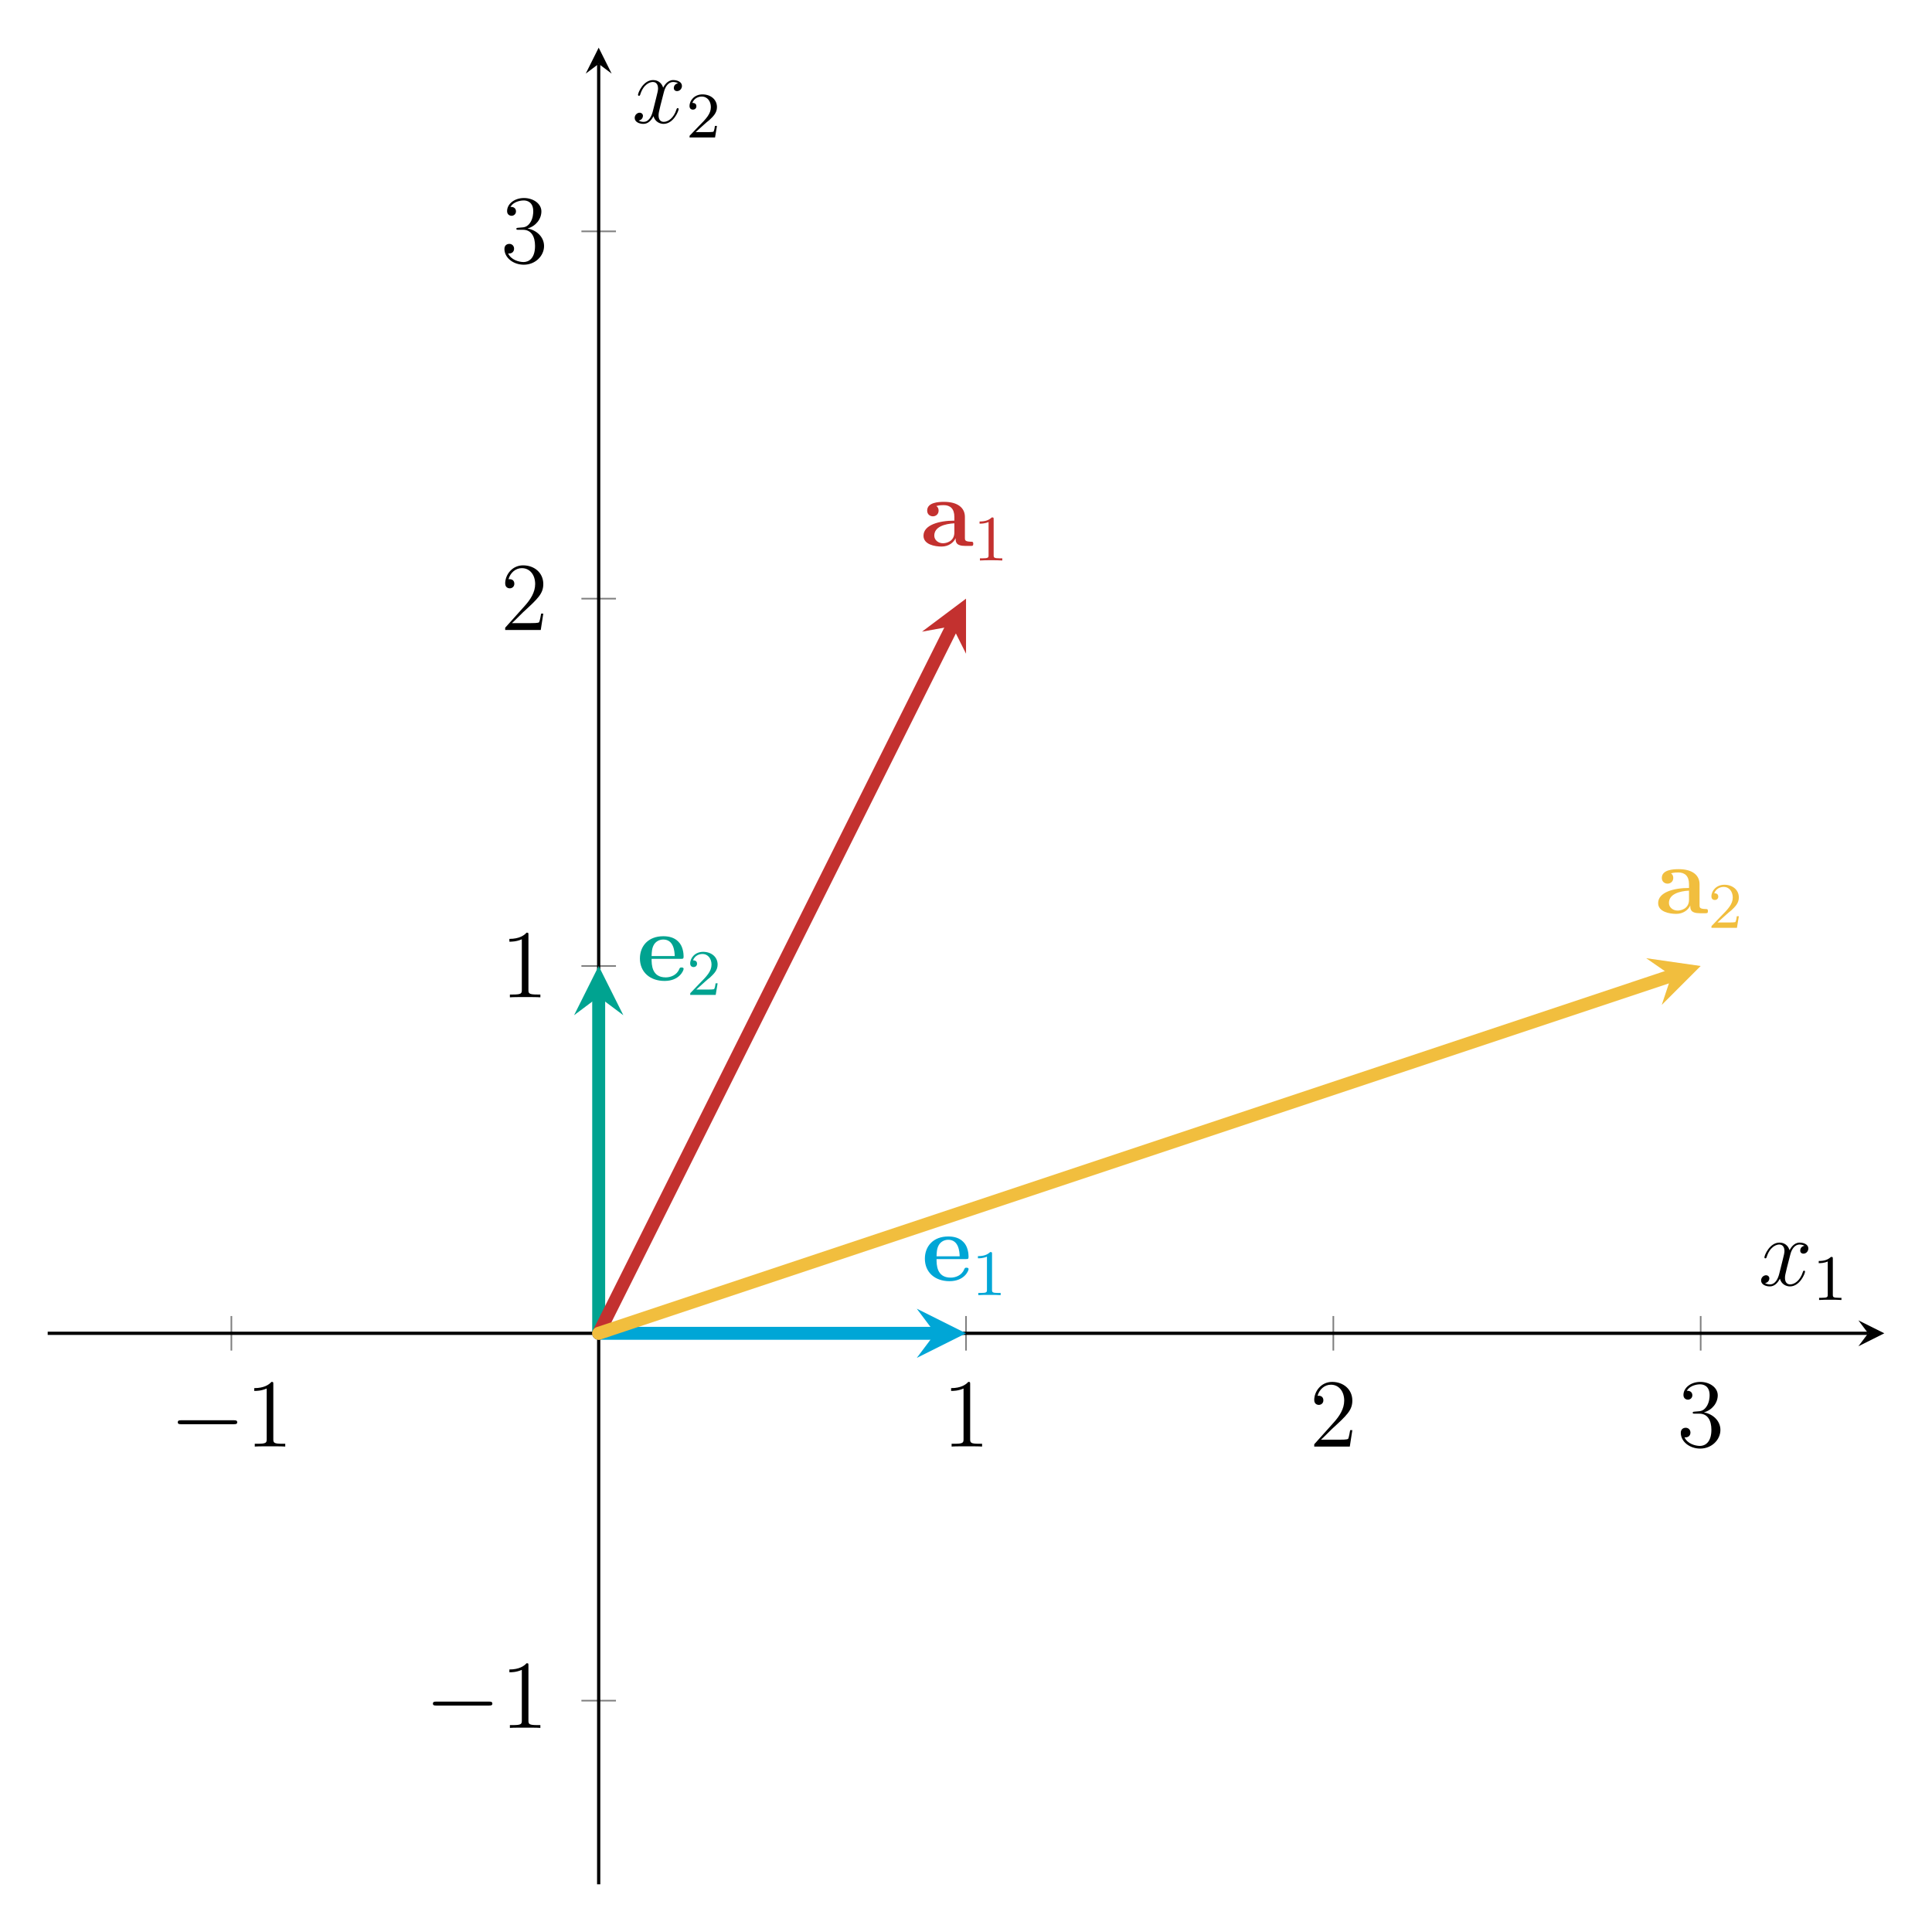
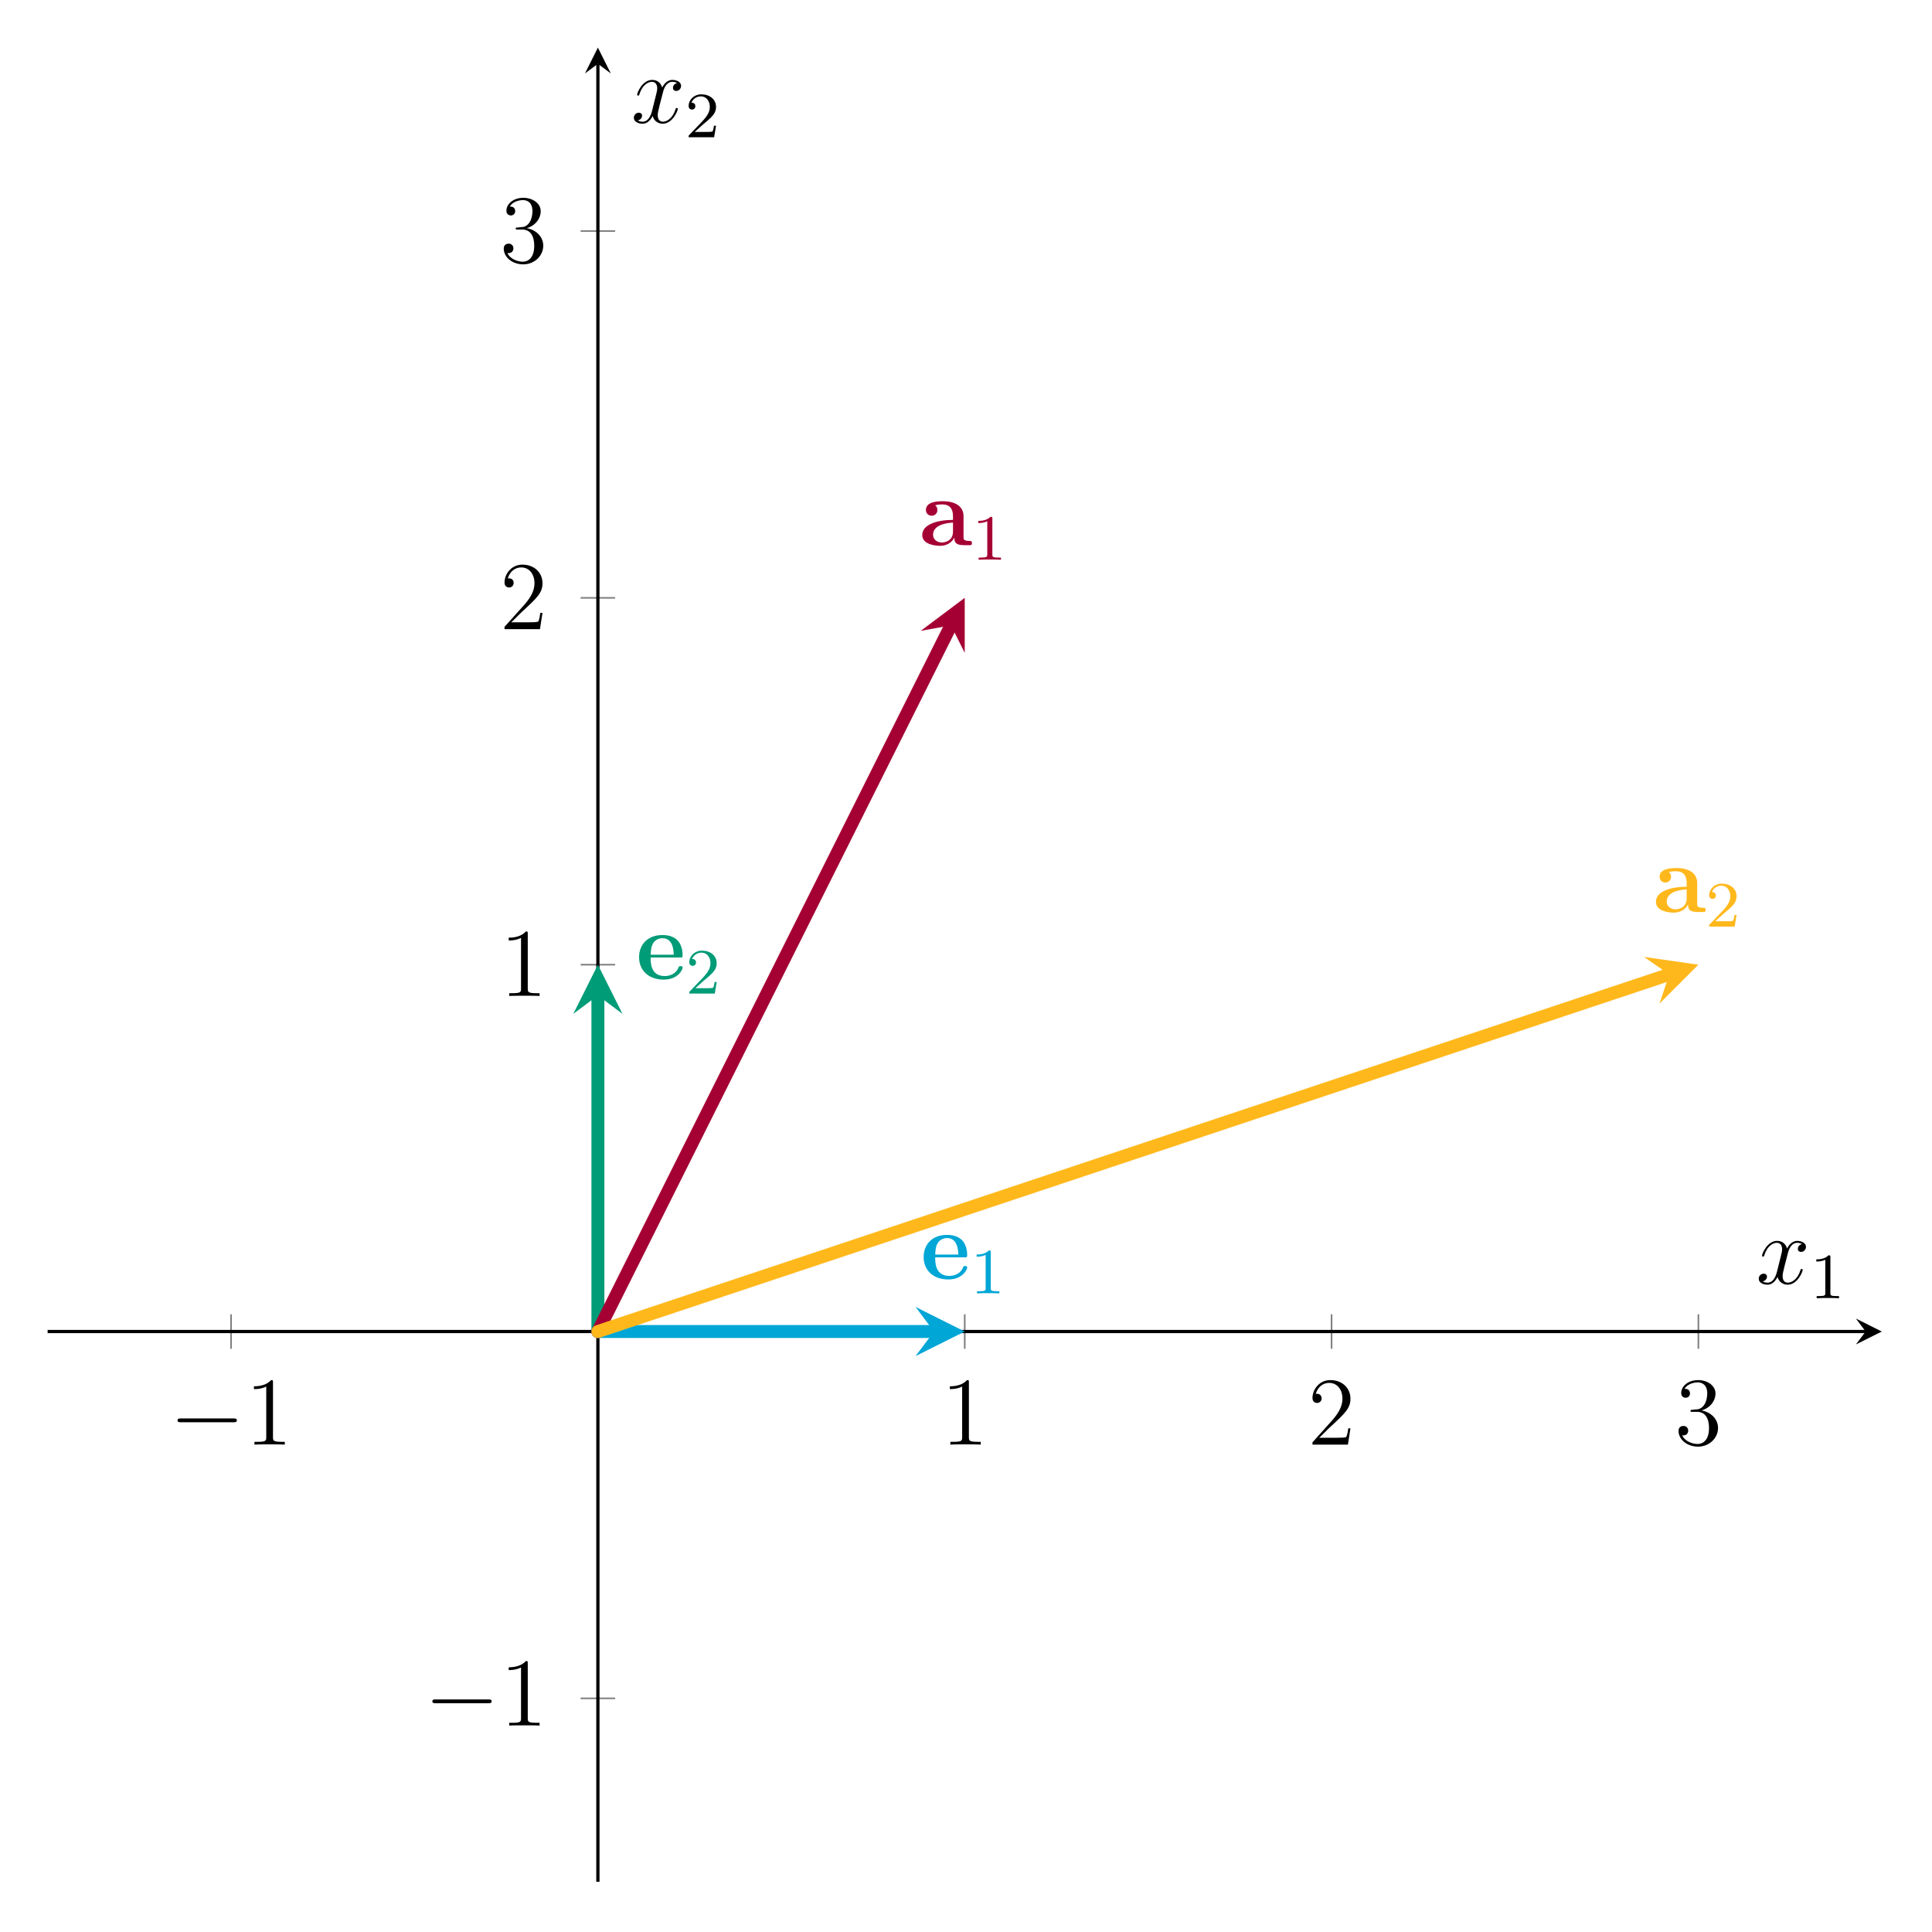
- <svg xmlns="http://www.w3.org/2000/svg" xmlns:xlink="http://www.w3.org/1999/xlink" width="237.681pt" height="237.681pt" viewBox="0 0 237.681 237.681" version="1.1">
+ <svg xmlns="http://www.w3.org/2000/svg" xmlns:xlink="http://www.w3.org/1999/xlink" width="237.681pt" height="237.681pt" viewBox="0 0 237.681 237.681" version="1.2">
  <defs>
    <g>
      <symbol overflow="visible" id="glyph0-0">
        <path style="stroke:none;" d="" />
      </symbol>
      <symbol overflow="visible" id="glyph0-1">
-         <path style="stroke:none;" d="M 7.875 -2.75 C 8.078 -2.75 8.297 -2.75 8.297 -2.984 C 8.297 -3.234 8.078 -3.234 7.875 -3.234 L 1.406 -3.234 C 1.203 -3.234 0.984 -3.234 0.984 -2.984 C 0.984 -2.75 1.203 -2.75 1.406 -2.75 Z M 7.875 -2.75 " />
+         <path style="stroke:none;" d="M 7.859 -2.75 C 8.062 -2.75 8.281 -2.75 8.281 -2.984 C 8.281 -3.219 8.062 -3.219 7.859 -3.219 L 1.406 -3.219 C 1.203 -3.219 0.984 -3.219 0.984 -2.984 C 0.984 -2.75 1.203 -2.75 1.406 -2.75 Z M 7.859 -2.75 " />
      </symbol>
      <symbol overflow="visible" id="glyph1-0">
        <path style="stroke:none;" d="" />
      </symbol>
      <symbol overflow="visible" id="glyph1-1">
-         <path style="stroke:none;" d="M 3.438 -7.656 C 3.438 -7.938 3.438 -7.953 3.203 -7.953 C 2.922 -7.625 2.312 -7.188 1.094 -7.188 L 1.094 -6.844 C 1.359 -6.844 1.953 -6.844 2.625 -7.141 L 2.625 -0.922 C 2.625 -0.484 2.578 -0.344 1.531 -0.344 L 1.156 -0.344 L 1.156 0 C 1.484 -0.031 2.641 -0.031 3.031 -0.031 C 3.438 -0.031 4.578 -0.031 4.906 0 L 4.906 -0.344 L 4.531 -0.344 C 3.484 -0.344 3.438 -0.484 3.438 -0.922 Z M 3.438 -7.656 " />
+         <path style="stroke:none;" d="M 3.438 -7.656 C 3.438 -7.922 3.438 -7.938 3.203 -7.938 C 2.906 -7.609 2.312 -7.172 1.094 -7.172 L 1.094 -6.828 C 1.359 -6.828 1.953 -6.828 2.609 -7.141 L 2.609 -0.922 C 2.609 -0.484 2.578 -0.344 1.531 -0.344 L 1.156 -0.344 L 1.156 0 C 1.484 -0.031 2.641 -0.031 3.031 -0.031 C 3.422 -0.031 4.578 -0.031 4.891 0 L 4.891 -0.344 L 4.531 -0.344 C 3.469 -0.344 3.438 -0.484 3.438 -0.922 Z M 3.438 -7.656 " />
      </symbol>
      <symbol overflow="visible" id="glyph1-2">
-         <path style="stroke:none;" d="M 5.266 -2.016 L 5 -2.016 C 4.953 -1.812 4.859 -1.141 4.75 -0.953 C 4.656 -0.844 3.984 -0.844 3.625 -0.844 L 1.406 -0.844 C 1.734 -1.125 2.469 -1.891 2.766 -2.172 C 4.594 -3.844 5.266 -4.469 5.266 -5.656 C 5.266 -7.031 4.172 -7.953 2.781 -7.953 C 1.406 -7.953 0.578 -6.766 0.578 -5.734 C 0.578 -5.125 1.109 -5.125 1.141 -5.125 C 1.406 -5.125 1.703 -5.312 1.703 -5.688 C 1.703 -6.031 1.484 -6.25 1.141 -6.25 C 1.047 -6.25 1.016 -6.25 0.984 -6.234 C 1.203 -7.047 1.859 -7.609 2.625 -7.609 C 3.641 -7.609 4.266 -6.75 4.266 -5.656 C 4.266 -4.641 3.688 -3.75 3 -2.984 L 0.578 -0.281 L 0.578 0 L 4.953 0 Z M 5.266 -2.016 " />
+         <path style="stroke:none;" d="M 5.25 -2 L 4.984 -2 C 4.953 -1.797 4.859 -1.141 4.734 -0.953 C 4.656 -0.844 3.969 -0.844 3.609 -0.844 L 1.406 -0.844 C 1.734 -1.125 2.453 -1.891 2.766 -2.172 C 4.578 -3.844 5.25 -4.469 5.25 -5.641 C 5.25 -7.016 4.172 -7.938 2.781 -7.938 C 1.391 -7.938 0.578 -6.75 0.578 -5.734 C 0.578 -5.125 1.109 -5.125 1.141 -5.125 C 1.391 -5.125 1.703 -5.297 1.703 -5.688 C 1.703 -6.016 1.484 -6.25 1.141 -6.25 C 1.031 -6.25 1.016 -6.25 0.984 -6.234 C 1.203 -7.047 1.844 -7.594 2.625 -7.594 C 3.641 -7.594 4.266 -6.75 4.266 -5.641 C 4.266 -4.625 3.672 -3.75 3 -2.984 L 0.578 -0.281 L 0.578 0 L 4.938 0 Z M 5.25 -2 " />
      </symbol>
      <symbol overflow="visible" id="glyph1-3">
-         <path style="stroke:none;" d="M 2.203 -4.297 C 2 -4.281 1.953 -4.266 1.953 -4.156 C 1.953 -4.047 2.016 -4.047 2.219 -4.047 L 2.766 -4.047 C 3.797 -4.047 4.25 -3.203 4.25 -2.062 C 4.25 -0.484 3.438 -0.078 2.844 -0.078 C 2.266 -0.078 1.297 -0.344 0.938 -1.141 C 1.328 -1.078 1.672 -1.297 1.672 -1.719 C 1.672 -2.062 1.422 -2.312 1.094 -2.312 C 0.797 -2.312 0.484 -2.141 0.484 -1.688 C 0.484 -0.625 1.547 0.25 2.875 0.25 C 4.297 0.25 5.359 -0.844 5.359 -2.047 C 5.359 -3.141 4.469 -4 3.328 -4.203 C 4.359 -4.5 5.031 -5.375 5.031 -6.312 C 5.031 -7.25 4.047 -7.953 2.891 -7.953 C 1.703 -7.953 0.812 -7.219 0.812 -6.344 C 0.812 -5.875 1.188 -5.766 1.359 -5.766 C 1.609 -5.766 1.906 -5.953 1.906 -6.312 C 1.906 -6.688 1.609 -6.859 1.344 -6.859 C 1.281 -6.859 1.25 -6.859 1.219 -6.844 C 1.672 -7.656 2.797 -7.656 2.859 -7.656 C 3.25 -7.656 4.031 -7.484 4.031 -6.312 C 4.031 -6.078 4 -5.422 3.641 -4.906 C 3.281 -4.375 2.875 -4.344 2.562 -4.328 Z M 2.203 -4.297 " />
+         <path style="stroke:none;" d="M 2.203 -4.281 C 2 -4.281 1.953 -4.266 1.953 -4.156 C 1.953 -4.031 2 -4.031 2.219 -4.031 L 2.766 -4.031 C 3.781 -4.031 4.234 -3.203 4.234 -2.047 C 4.234 -0.484 3.422 -0.078 2.844 -0.078 C 2.266 -0.078 1.297 -0.344 0.938 -1.141 C 1.328 -1.078 1.672 -1.297 1.672 -1.719 C 1.672 -2.062 1.422 -2.297 1.094 -2.297 C 0.797 -2.297 0.484 -2.141 0.484 -1.688 C 0.484 -0.625 1.547 0.25 2.875 0.25 C 4.297 0.25 5.344 -0.828 5.344 -2.047 C 5.344 -3.141 4.469 -4 3.312 -4.203 C 4.359 -4.5 5.031 -5.375 5.031 -6.297 C 5.031 -7.25 4.047 -7.938 2.891 -7.938 C 1.688 -7.938 0.812 -7.203 0.812 -6.344 C 0.812 -5.859 1.188 -5.766 1.359 -5.766 C 1.609 -5.766 1.891 -5.938 1.891 -6.297 C 1.891 -6.688 1.609 -6.859 1.344 -6.859 C 1.281 -6.859 1.25 -6.859 1.219 -6.844 C 1.672 -7.656 2.797 -7.656 2.859 -7.656 C 3.25 -7.656 4.016 -7.469 4.016 -6.297 C 4.016 -6.078 3.984 -5.406 3.641 -4.891 C 3.281 -4.375 2.875 -4.328 2.547 -4.328 Z M 2.203 -4.281 " />
      </symbol>
      <symbol overflow="visible" id="glyph2-0">
        <path style="stroke:none;" d="" />
      </symbol>
      <symbol overflow="visible" id="glyph2-1">
-         <path style="stroke:none;" d="M 5.406 -2.641 C 5.672 -2.641 5.75 -2.641 5.75 -2.938 C 5.75 -3.297 5.672 -4.203 5.109 -4.75 C 4.609 -5.266 3.938 -5.422 3.25 -5.422 C 1.391 -5.422 0.375 -4.203 0.375 -2.688 C 0.375 -1.016 1.609 0.078 3.406 0.078 C 5.219 0.078 5.75 -1.188 5.75 -1.406 C 5.75 -1.578 5.562 -1.578 5.5 -1.578 C 5.312 -1.578 5.297 -1.547 5.219 -1.391 C 4.906 -0.609 4.125 -0.359 3.547 -0.359 C 1.812 -0.359 1.812 -1.969 1.812 -2.641 Z M 1.812 -2.984 C 1.828 -3.484 1.844 -3.938 2.094 -4.375 C 2.312 -4.75 2.734 -5.016 3.25 -5.016 C 4.531 -5.016 4.641 -3.578 4.656 -2.984 Z M 1.812 -2.984 " />
+         <path style="stroke:none;" d="M 5.391 -2.641 C 5.672 -2.641 5.734 -2.641 5.734 -2.938 C 5.734 -3.297 5.656 -4.188 5.109 -4.75 C 4.609 -5.25 3.938 -5.406 3.25 -5.406 C 1.391 -5.406 0.375 -4.188 0.375 -2.688 C 0.375 -1.016 1.594 0.078 3.406 0.078 C 5.203 0.078 5.734 -1.188 5.734 -1.391 C 5.734 -1.578 5.562 -1.578 5.484 -1.578 C 5.297 -1.578 5.281 -1.547 5.219 -1.391 C 4.906 -0.609 4.125 -0.359 3.547 -0.359 C 1.812 -0.359 1.797 -1.969 1.797 -2.641 Z M 1.797 -2.984 C 1.828 -3.469 1.844 -3.938 2.094 -4.375 C 2.312 -4.75 2.734 -5.016 3.25 -5.016 C 4.531 -5.016 4.625 -3.578 4.641 -2.984 Z M 1.797 -2.984 " />
      </symbol>
      <symbol overflow="visible" id="glyph2-2">
-         <path style="stroke:none;" d="M 5.5 -3.578 C 5.5 -4.672 4.625 -5.422 2.938 -5.422 C 2.266 -5.422 0.859 -5.359 0.859 -4.344 C 0.859 -3.844 1.25 -3.641 1.562 -3.641 C 1.922 -3.641 2.266 -3.891 2.266 -4.344 C 2.266 -4.562 2.188 -4.781 1.984 -4.906 C 2.375 -5.016 2.672 -5.016 2.891 -5.016 C 3.703 -5.016 4.203 -4.562 4.203 -3.578 L 4.203 -3.109 C 2.312 -3.109 0.406 -2.578 0.406 -1.25 C 0.406 -0.172 1.797 0.078 2.625 0.078 C 3.531 0.078 4.125 -0.438 4.359 -0.953 C 4.359 -0.516 4.359 0 5.562 0 L 6.188 0 C 6.438 0 6.531 0 6.531 -0.266 C 6.531 -0.516 6.422 -0.516 6.25 -0.516 C 5.5 -0.531 5.5 -0.719 5.5 -0.984 Z M 4.203 -1.656 C 4.203 -0.531 3.188 -0.328 2.812 -0.328 C 2.219 -0.328 1.734 -0.719 1.734 -1.266 C 1.734 -2.359 3.031 -2.719 4.203 -2.781 Z M 4.203 -1.656 " />
+         <path style="stroke:none;" d="M 5.484 -3.562 C 5.484 -4.672 4.625 -5.406 2.938 -5.406 C 2.266 -5.406 0.859 -5.344 0.859 -4.344 C 0.859 -3.844 1.234 -3.625 1.562 -3.625 C 1.922 -3.625 2.266 -3.875 2.266 -4.328 C 2.266 -4.562 2.188 -4.781 1.984 -4.906 C 2.375 -5.016 2.656 -5.016 2.891 -5.016 C 3.703 -5.016 4.188 -4.562 4.188 -3.578 L 4.188 -3.109 C 2.297 -3.109 0.406 -2.578 0.406 -1.25 C 0.406 -0.172 1.797 0.078 2.609 0.078 C 3.531 0.078 4.125 -0.438 4.359 -0.953 C 4.359 -0.516 4.359 0 5.562 0 L 6.172 0 C 6.422 0 6.516 0 6.516 -0.266 C 6.516 -0.516 6.406 -0.516 6.25 -0.516 C 5.484 -0.531 5.484 -0.719 5.484 -0.984 Z M 4.188 -1.656 C 4.188 -0.531 3.188 -0.328 2.812 -0.328 C 2.219 -0.328 1.734 -0.719 1.734 -1.266 C 1.734 -2.359 3.016 -2.719 4.188 -2.781 Z M 4.188 -1.656 " />
      </symbol>
      <symbol overflow="visible" id="glyph3-0">
        <path style="stroke:none;" d="" />
      </symbol>
      <symbol overflow="visible" id="glyph3-1">
-         <path style="stroke:none;" d="M 2.5 -5.078 C 2.5 -5.297 2.484 -5.297 2.266 -5.297 C 1.938 -4.984 1.516 -4.797 0.766 -4.797 L 0.766 -4.531 C 0.984 -4.531 1.406 -4.531 1.875 -4.734 L 1.875 -0.656 C 1.875 -0.359 1.844 -0.266 1.094 -0.266 L 0.812 -0.266 L 0.812 0 C 1.141 -0.031 1.828 -0.031 2.188 -0.031 C 2.547 -0.031 3.234 -0.031 3.562 0 L 3.562 -0.266 L 3.281 -0.266 C 2.531 -0.266 2.5 -0.359 2.5 -0.656 Z M 2.5 -5.078 " />
+         <path style="stroke:none;" d="M 2.5 -5.062 C 2.5 -5.281 2.484 -5.281 2.266 -5.281 C 1.938 -4.969 1.516 -4.781 0.766 -4.781 L 0.766 -4.516 C 0.984 -4.516 1.406 -4.516 1.875 -4.734 L 1.875 -0.656 C 1.875 -0.359 1.844 -0.266 1.094 -0.266 L 0.812 -0.266 L 0.812 0 C 1.141 -0.031 1.828 -0.031 2.172 -0.031 C 2.531 -0.031 3.234 -0.031 3.562 0 L 3.562 -0.266 L 3.281 -0.266 C 2.516 -0.266 2.5 -0.359 2.5 -0.656 Z M 2.5 -5.062 " />
      </symbol>
      <symbol overflow="visible" id="glyph3-2">
-         <path style="stroke:none;" d="M 2.25 -1.625 C 2.375 -1.75 2.703 -2.016 2.844 -2.125 C 3.328 -2.578 3.797 -3.016 3.797 -3.734 C 3.797 -4.688 3 -5.297 2.016 -5.297 C 1.047 -5.297 0.422 -4.578 0.422 -3.859 C 0.422 -3.469 0.734 -3.422 0.844 -3.422 C 1.016 -3.422 1.266 -3.531 1.266 -3.844 C 1.266 -4.25 0.859 -4.25 0.766 -4.25 C 1 -4.844 1.531 -5.031 1.922 -5.031 C 2.656 -5.031 3.047 -4.406 3.047 -3.734 C 3.047 -2.906 2.469 -2.297 1.516 -1.344 L 0.516 -0.297 C 0.422 -0.219 0.422 -0.203 0.422 0 L 3.562 0 L 3.797 -1.422 L 3.547 -1.422 C 3.531 -1.266 3.469 -0.875 3.375 -0.719 C 3.328 -0.656 2.719 -0.656 2.594 -0.656 L 1.172 -0.656 Z M 2.25 -1.625 " />
+         <path style="stroke:none;" d="M 2.25 -1.625 C 2.375 -1.734 2.703 -2 2.828 -2.109 C 3.328 -2.562 3.797 -3 3.797 -3.734 C 3.797 -4.672 3 -5.281 2 -5.281 C 1.047 -5.281 0.422 -4.562 0.422 -3.859 C 0.422 -3.469 0.734 -3.406 0.844 -3.406 C 1.016 -3.406 1.25 -3.531 1.25 -3.828 C 1.25 -4.25 0.859 -4.25 0.766 -4.25 C 1 -4.828 1.531 -5.031 1.922 -5.031 C 2.656 -5.031 3.031 -4.391 3.031 -3.734 C 3.031 -2.906 2.453 -2.297 1.516 -1.344 L 0.516 -0.297 C 0.422 -0.219 0.422 -0.203 0.422 0 L 3.562 0 L 3.797 -1.422 L 3.547 -1.422 C 3.516 -1.266 3.453 -0.859 3.359 -0.719 C 3.312 -0.656 2.719 -0.656 2.578 -0.656 L 1.172 -0.656 Z M 2.25 -1.625 " />
      </symbol>
      <symbol overflow="visible" id="glyph4-0">
        <path style="stroke:none;" d="" />
      </symbol>
      <symbol overflow="visible" id="glyph4-1">
-         <path style="stroke:none;" d="M 5.672 -4.875 C 5.281 -4.812 5.141 -4.516 5.141 -4.297 C 5.141 -4 5.359 -3.906 5.531 -3.906 C 5.891 -3.906 6.141 -4.219 6.141 -4.547 C 6.141 -5.047 5.562 -5.266 5.062 -5.266 C 4.344 -5.266 3.938 -4.547 3.828 -4.328 C 3.547 -5.219 2.812 -5.266 2.594 -5.266 C 1.375 -5.266 0.734 -3.703 0.734 -3.438 C 0.734 -3.391 0.781 -3.328 0.859 -3.328 C 0.953 -3.328 0.984 -3.406 1 -3.453 C 1.406 -4.781 2.219 -5.031 2.562 -5.031 C 3.094 -5.031 3.203 -4.531 3.203 -4.25 C 3.203 -3.984 3.125 -3.703 2.984 -3.125 L 2.578 -1.5 C 2.406 -0.781 2.062 -0.125 1.422 -0.125 C 1.359 -0.125 1.062 -0.125 0.812 -0.281 C 1.25 -0.359 1.344 -0.719 1.344 -0.859 C 1.344 -1.094 1.156 -1.25 0.938 -1.25 C 0.641 -1.25 0.328 -0.984 0.328 -0.609 C 0.328 -0.109 0.891 0.125 1.406 0.125 C 1.984 0.125 2.391 -0.328 2.641 -0.828 C 2.828 -0.125 3.438 0.125 3.875 0.125 C 5.094 0.125 5.734 -1.453 5.734 -1.703 C 5.734 -1.766 5.688 -1.812 5.625 -1.812 C 5.516 -1.812 5.5 -1.75 5.469 -1.656 C 5.141 -0.609 4.453 -0.125 3.906 -0.125 C 3.484 -0.125 3.266 -0.438 3.266 -0.922 C 3.266 -1.188 3.312 -1.375 3.5 -2.156 L 3.922 -3.797 C 4.094 -4.5 4.5 -5.031 5.062 -5.031 C 5.078 -5.031 5.422 -5.031 5.672 -4.875 Z M 5.672 -4.875 " />
+         <path style="stroke:none;" d="M 5.656 -4.875 C 5.281 -4.797 5.141 -4.516 5.141 -4.281 C 5.141 -4 5.359 -3.906 5.531 -3.906 C 5.891 -3.906 6.141 -4.219 6.141 -4.531 C 6.141 -5.031 5.562 -5.266 5.062 -5.266 C 4.328 -5.266 3.922 -4.547 3.812 -4.328 C 3.547 -5.219 2.812 -5.266 2.594 -5.266 C 1.375 -5.266 0.734 -3.703 0.734 -3.438 C 0.734 -3.391 0.781 -3.328 0.859 -3.328 C 0.953 -3.328 0.984 -3.406 1 -3.453 C 1.406 -4.781 2.203 -5.031 2.547 -5.031 C 3.094 -5.031 3.203 -4.531 3.203 -4.234 C 3.203 -3.969 3.125 -3.703 2.984 -3.125 L 2.578 -1.5 C 2.406 -0.781 2.047 -0.125 1.422 -0.125 C 1.359 -0.125 1.062 -0.125 0.812 -0.281 C 1.234 -0.359 1.344 -0.719 1.344 -0.859 C 1.344 -1.094 1.156 -1.234 0.938 -1.234 C 0.641 -1.234 0.328 -0.984 0.328 -0.609 C 0.328 -0.109 0.891 0.125 1.406 0.125 C 1.984 0.125 2.391 -0.328 2.641 -0.828 C 2.828 -0.125 3.422 0.125 3.875 0.125 C 5.078 0.125 5.734 -1.438 5.734 -1.703 C 5.734 -1.766 5.688 -1.812 5.609 -1.812 C 5.5 -1.812 5.484 -1.75 5.453 -1.656 C 5.141 -0.609 4.438 -0.125 3.906 -0.125 C 3.484 -0.125 3.266 -0.438 3.266 -0.922 C 3.266 -1.188 3.312 -1.375 3.5 -2.156 L 3.922 -3.781 C 4.094 -4.5 4.5 -5.031 5.047 -5.031 C 5.078 -5.031 5.406 -5.031 5.656 -4.875 Z M 5.656 -4.875 " />
      </symbol>
    </g>
  </defs>
  <g id="surface1">
-     <path style="fill:none;stroke-width:0.199;stroke-linecap:butt;stroke-linejoin:miter;stroke:rgb(50%,50%,50%);stroke-opacity:1;stroke-miterlimit:10;" d="M 22.596 65.66 L 22.596 69.91 M 112.975 65.66 L 112.975 69.91 M 158.162 65.66 L 158.162 69.91 M 203.354 65.66 L 203.354 69.91 " transform="matrix(1,0,0,-1,5.869,231.812)" />
-     <path style="fill:none;stroke-width:0.199;stroke-linecap:butt;stroke-linejoin:miter;stroke:rgb(50%,50%,50%);stroke-opacity:1;stroke-miterlimit:10;" d="M 65.658 22.593 L 69.908 22.593 M 65.658 112.972 L 69.908 112.972 M 65.658 158.164 L 69.908 158.164 M 65.658 203.351 L 69.908 203.351 " transform="matrix(1,0,0,-1,5.869,231.812)" />
-     <path style="fill:none;stroke-width:0.399;stroke-linecap:butt;stroke-linejoin:miter;stroke:rgb(0%,0%,0%);stroke-opacity:1;stroke-miterlimit:10;" d="M -0.002 67.785 L 223.955 67.785 " transform="matrix(1,0,0,-1,5.869,231.812)" />
-     <path style=" stroke:none;fill-rule:nonzero;fill:rgb(0%,0%,0%);fill-opacity:1;" d="M 231.816 164.027 L 228.629 162.434 L 229.824 164.027 L 228.629 165.621 " />
-     <path style="fill:none;stroke-width:0.399;stroke-linecap:butt;stroke-linejoin:miter;stroke:rgb(0%,0%,0%);stroke-opacity:1;stroke-miterlimit:10;" d="M 67.783 -0.001 L 67.783 223.953 " transform="matrix(1,0,0,-1,5.869,231.812)" />
-     <path style=" stroke:none;fill-rule:nonzero;fill:rgb(0%,0%,0%);fill-opacity:1;" d="M 73.652 5.863 L 72.059 9.055 L 73.652 7.859 L 75.246 9.055 " />
+     <path style="fill:none;stroke-width:0.199;stroke-linecap:butt;stroke-linejoin:miter;stroke:rgb(50%,50%,50%);stroke-opacity:1;stroke-miterlimit:10;" d="M 22.595 65.66 L 22.595 69.911 M 112.974 65.66 L 112.974 69.911 M 158.163 65.66 L 158.163 69.911 M 203.353 65.66 L 203.353 69.911 " transform="matrix(0.99866,0,0,-0.99866,5.861134,231.5013)" />
+     <path style="fill:none;stroke-width:0.199;stroke-linecap:butt;stroke-linejoin:miter;stroke:rgb(50%,50%,50%);stroke-opacity:1;stroke-miterlimit:10;" d="M 65.657 22.594 L 69.908 22.594 M 65.657 112.973 L 69.908 112.973 M 65.657 158.163 L 69.908 158.163 M 65.657 203.352 L 69.908 203.352 " transform="matrix(0.99866,0,0,-0.99866,5.861134,231.5013)" />
+     <path style="fill:none;stroke-width:0.399;stroke-linecap:butt;stroke-linejoin:miter;stroke:rgb(0%,0%,0%);stroke-opacity:1;stroke-miterlimit:10;" d="M -0.002 67.784 L 223.955 67.784 " transform="matrix(0.99866,0,0,-0.99866,5.861134,231.5013)" />
+     <path style=" stroke:none;fill-rule:nonzero;fill:rgb(0%,0%,0%);fill-opacity:1;" d="M 231.504 163.809 L 228.32 162.215 L 229.516 163.809 L 228.32 165.398 " />
+     <path style="fill:none;stroke-width:0.399;stroke-linecap:butt;stroke-linejoin:miter;stroke:rgb(0%,0%,0%);stroke-opacity:1;stroke-miterlimit:10;" d="M 67.784 0.001 L 67.784 223.954 " transform="matrix(0.99866,0,0,-0.99866,5.861134,231.5013)" />
+     <path style=" stroke:none;fill-rule:nonzero;fill:rgb(0%,0%,0%);fill-opacity:1;" d="M 73.555 5.855 L 71.961 9.039 L 73.555 7.848 L 75.145 9.039 " />
    <g style="fill:rgb(0%,0%,0%);fill-opacity:1;">
-       <use xlink:href="#glyph0-1" x="20.887" y="177.96" />
+       <use xlink:href="#glyph0-1" x="20.859" y="177.721" />
    </g>
    <g style="fill:rgb(0%,0%,0%);fill-opacity:1;">
-       <use xlink:href="#glyph1-1" x="30.186" y="177.96" />
+       <use xlink:href="#glyph1-1" x="30.146" y="177.721" />
    </g>
    <g style="fill:rgb(0%,0%,0%);fill-opacity:1;">
-       <use xlink:href="#glyph1-1" x="115.914" y="177.96" />
+       <use xlink:href="#glyph1-1" x="115.759" y="177.721" />
    </g>
    <g style="fill:rgb(0%,0%,0%);fill-opacity:1;">
-       <use xlink:href="#glyph1-2" x="161.103" y="177.96" />
+       <use xlink:href="#glyph1-2" x="160.887" y="177.721" />
    </g>
    <g style="fill:rgb(0%,0%,0%);fill-opacity:1;">
-       <use xlink:href="#glyph1-3" x="206.292" y="177.96" />
+       <use xlink:href="#glyph1-3" x="206.015" y="177.721" />
    </g>
    <g style="fill:rgb(0%,0%,0%);fill-opacity:1;">
-       <use xlink:href="#glyph0-1" x="52.274" y="212.572" />
+       <use xlink:href="#glyph0-1" x="52.204" y="212.287" />
    </g>
    <g style="fill:rgb(0%,0%,0%);fill-opacity:1;">
-       <use xlink:href="#glyph1-1" x="61.572" y="212.572" />
+       <use xlink:href="#glyph1-1" x="61.489" y="212.287" />
    </g>
    <g style="fill:rgb(0%,0%,0%);fill-opacity:1;">
-       <use xlink:href="#glyph1-1" x="61.572" y="122.693" />
+       <use xlink:href="#glyph1-1" x="61.489" y="122.529" />
    </g>
    <g style="fill:rgb(0%,0%,0%);fill-opacity:1;">
-       <use xlink:href="#glyph1-2" x="61.572" y="77.504" />
+       <use xlink:href="#glyph1-2" x="61.489" y="77.4" />
    </g>
    <g style="fill:rgb(0%,0%,0%);fill-opacity:1;">
-       <use xlink:href="#glyph1-3" x="61.572" y="32.315" />
+       <use xlink:href="#glyph1-3" x="61.489" y="32.272" />
    </g>
-     <path style="fill:none;stroke-width:1.594;stroke-linecap:round;stroke-linejoin:miter;stroke:rgb(0%,65.099%,83.922%);stroke-opacity:1;stroke-miterlimit:10;" d="M 67.783 67.785 L 109.19 67.785 " transform="matrix(1,0,0,-1,5.869,231.812)" />
-     <path style=" stroke:none;fill-rule:nonzero;fill:rgb(0%,65.099%,83.922%);fill-opacity:1;" d="M 118.844 164.027 L 112.785 161 L 115.059 164.027 L 112.785 167.055 " />
+     <path style="fill:none;stroke-width:1.594;stroke-linecap:round;stroke-linejoin:miter;stroke:rgb(0%,65.099%,83.922%);stroke-opacity:1;stroke-miterlimit:10;" d="M 67.784 67.784 L 109.188 67.784 " transform="matrix(0.99866,0,0,-0.99866,5.861134,231.5013)" />
+     <path style=" stroke:none;fill-rule:nonzero;fill:rgb(0%,65.099%,83.922%);fill-opacity:1;" d="M 118.684 163.809 L 112.633 160.785 L 114.902 163.809 L 112.633 166.832 " />
    <g style="fill:rgb(0%,65.099%,83.922%);fill-opacity:1;">
-       <use xlink:href="#glyph2-1" x="113.406" y="157.537" />
+       <use xlink:href="#glyph2-1" x="113.254" y="157.326" />
    </g>
    <g style="fill:rgb(0%,65.099%,83.922%);fill-opacity:1;">
-       <use xlink:href="#glyph3-1" x="119.543" y="159.331" />
+       <use xlink:href="#glyph3-1" x="119.383" y="159.117" />
    </g>
-     <path style="fill:none;stroke-width:1.594;stroke-linecap:round;stroke-linejoin:miter;stroke:rgb(0%,63.921%,56.47%);stroke-opacity:1;stroke-miterlimit:10;" d="M 67.783 67.785 L 67.783 109.187 " transform="matrix(1,0,0,-1,5.869,231.812)" />
-     <path style=" stroke:none;fill-rule:nonzero;fill:rgb(0%,63.921%,56.47%);fill-opacity:1;" d="M 73.652 118.84 L 70.625 124.895 L 73.652 122.625 L 76.684 124.895 " />
-     <g style="fill:rgb(0%,63.921%,56.47%);fill-opacity:1;">
-       <use xlink:href="#glyph2-1" x="78.35" y="120.6" />
+     <path style="fill:none;stroke-width:1.594;stroke-linecap:round;stroke-linejoin:miter;stroke:rgb(0%,60.782%,46.666%);stroke-opacity:1;stroke-miterlimit:10;" d="M 67.784 67.784 L 67.784 109.187 " transform="matrix(0.99866,0,0,-0.99866,5.861134,231.5013)" />
+     <path style=" stroke:none;fill-rule:nonzero;fill:rgb(0%,60.782%,46.666%);fill-opacity:1;" d="M 73.555 118.68 L 70.531 124.727 L 73.555 122.461 L 76.578 124.727 " />
+     <g style="fill:rgb(0%,60.782%,46.666%);fill-opacity:1;">
+       <use xlink:href="#glyph2-1" x="78.245" y="120.438" />
    </g>
-     <g style="fill:rgb(0%,63.921%,56.47%);fill-opacity:1;">
-       <use xlink:href="#glyph3-2" x="84.487" y="122.394" />
+     <g style="fill:rgb(0%,60.782%,46.666%);fill-opacity:1;">
+       <use xlink:href="#glyph3-2" x="84.374" y="122.23" />
    </g>
-     <path style="fill:none;stroke-width:1.594;stroke-linecap:round;stroke-linejoin:miter;stroke:rgb(76.471%,19.217%,18.43%);stroke-opacity:1;stroke-miterlimit:10;" d="M 67.783 67.785 L 111.279 154.777 " transform="matrix(1,0,0,-1,5.869,231.812)" />
-     <path style=" stroke:none;fill-rule:nonzero;fill:rgb(76.471%,19.217%,18.43%);fill-opacity:1;" d="M 118.844 73.648 L 113.426 77.711 L 117.148 77.035 L 118.844 80.422 " />
-     <g style="fill:rgb(76.471%,19.217%,18.43%);fill-opacity:1;">
-       <use xlink:href="#glyph2-2" x="113.205" y="67.16" />
+     <path style="fill:none;stroke-width:1.594;stroke-linecap:round;stroke-linejoin:miter;stroke:rgb(64.705%,0%,20.392%);stroke-opacity:1;stroke-miterlimit:10;" d="M 67.784 67.784 L 111.28 154.775 " transform="matrix(0.99866,0,0,-0.99866,5.861134,231.5013)" />
+     <path style=" stroke:none;fill-rule:nonzero;fill:rgb(64.705%,0%,20.392%);fill-opacity:1;" d="M 118.684 73.551 L 113.273 77.609 L 116.992 76.934 L 118.684 80.312 " />
+     <g style="fill:rgb(64.705%,0%,20.392%);fill-opacity:1;">
+       <use xlink:href="#glyph2-2" x="113.053" y="67.07" />
    </g>
-     <g style="fill:rgb(76.471%,19.217%,18.43%);fill-opacity:1;">
-       <use xlink:href="#glyph3-1" x="119.743" y="68.953" />
+     <g style="fill:rgb(64.705%,0%,20.392%);fill-opacity:1;">
+       <use xlink:href="#glyph3-1" x="119.583" y="68.861" />
    </g>
-     <path style="fill:none;stroke-width:1.594;stroke-linecap:round;stroke-linejoin:miter;stroke:rgb(94.51%,74.509%,24.315%);stroke-opacity:1;stroke-miterlimit:10;" d="M 67.783 67.785 L 199.76 111.777 " transform="matrix(1,0,0,-1,5.869,231.812)" />
-     <path style=" stroke:none;fill-rule:nonzero;fill:rgb(94.51%,74.509%,24.315%);fill-opacity:1;" d="M 209.223 118.84 L 202.516 117.879 L 205.629 120.035 L 204.434 123.629 " />
-     <g style="fill:rgb(94.51%,74.509%,24.315%);fill-opacity:1;">
-       <use xlink:href="#glyph2-2" x="203.584" y="112.349" />
+     <path style="fill:none;stroke-width:1.594;stroke-linecap:round;stroke-linejoin:miter;stroke:rgb(100%,72.156%,10.979%);stroke-opacity:1;stroke-miterlimit:10;" d="M 67.784 67.784 L 199.762 111.776 " transform="matrix(0.99866,0,0,-0.99866,5.861134,231.5013)" />
+     <path style=" stroke:none;fill-rule:nonzero;fill:rgb(100%,72.156%,10.979%);fill-opacity:1;" d="M 208.941 118.68 L 202.246 117.723 L 205.355 119.875 L 204.16 123.461 " />
+     <g style="fill:rgb(100%,72.156%,10.979%);fill-opacity:1;">
+       <use xlink:href="#glyph2-2" x="203.311" y="112.198" />
    </g>
-     <g style="fill:rgb(94.51%,74.509%,24.315%);fill-opacity:1;">
-       <use xlink:href="#glyph3-2" x="210.122" y="114.142" />
+     <g style="fill:rgb(100%,72.156%,10.979%);fill-opacity:1;">
+       <use xlink:href="#glyph3-2" x="209.84" y="113.989" />
    </g>
    <g style="fill:rgb(0%,0%,0%);fill-opacity:1;">
-       <use xlink:href="#glyph4-1" x="216.328" y="158.135" />
+       <use xlink:href="#glyph4-1" x="216.038" y="157.923" />
    </g>
    <g style="fill:rgb(0%,0%,0%);fill-opacity:1;">
-       <use xlink:href="#glyph3-1" x="222.98" y="159.928" />
+       <use xlink:href="#glyph3-1" x="222.681" y="159.714" />
    </g>
    <g style="fill:rgb(0%,0%,0%);fill-opacity:1;">
-       <use xlink:href="#glyph4-1" x="77.754" y="15.116" />
+       <use xlink:href="#glyph4-1" x="77.65" y="15.096" />
    </g>
    <g style="fill:rgb(0%,0%,0%);fill-opacity:1;">
-       <use xlink:href="#glyph3-2" x="84.406" y="16.91" />
+       <use xlink:href="#glyph3-2" x="84.293" y="16.887" />
    </g>
  </g>
</svg>
